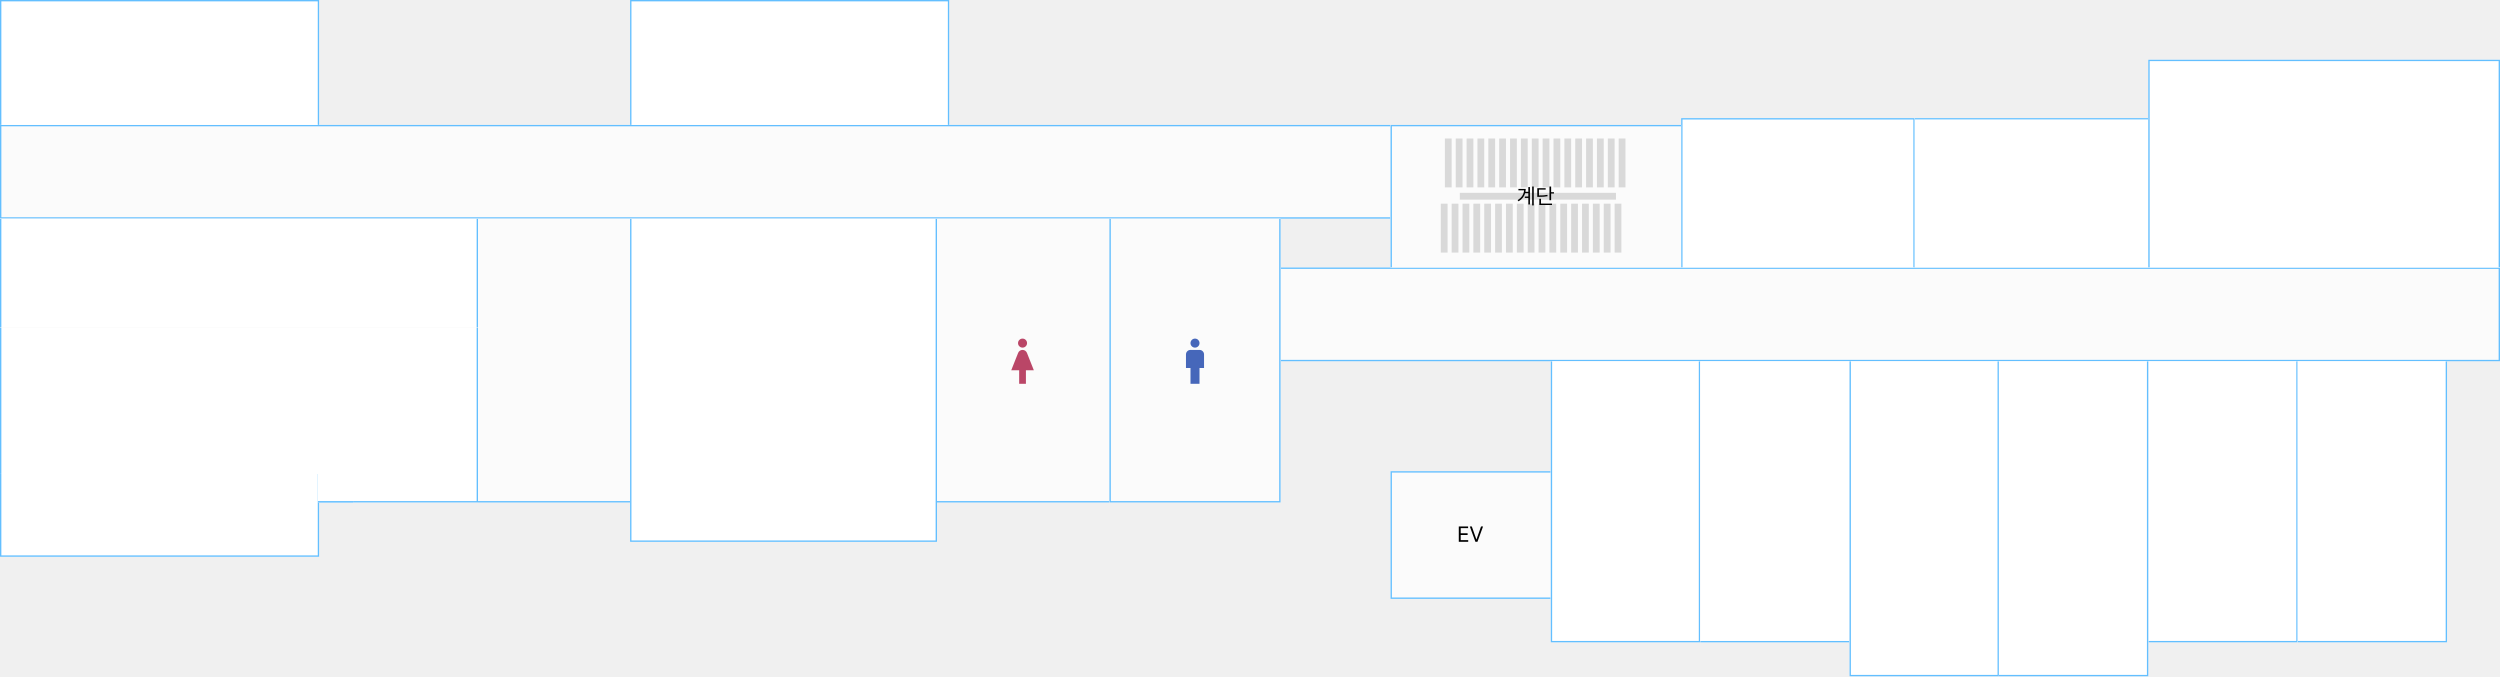
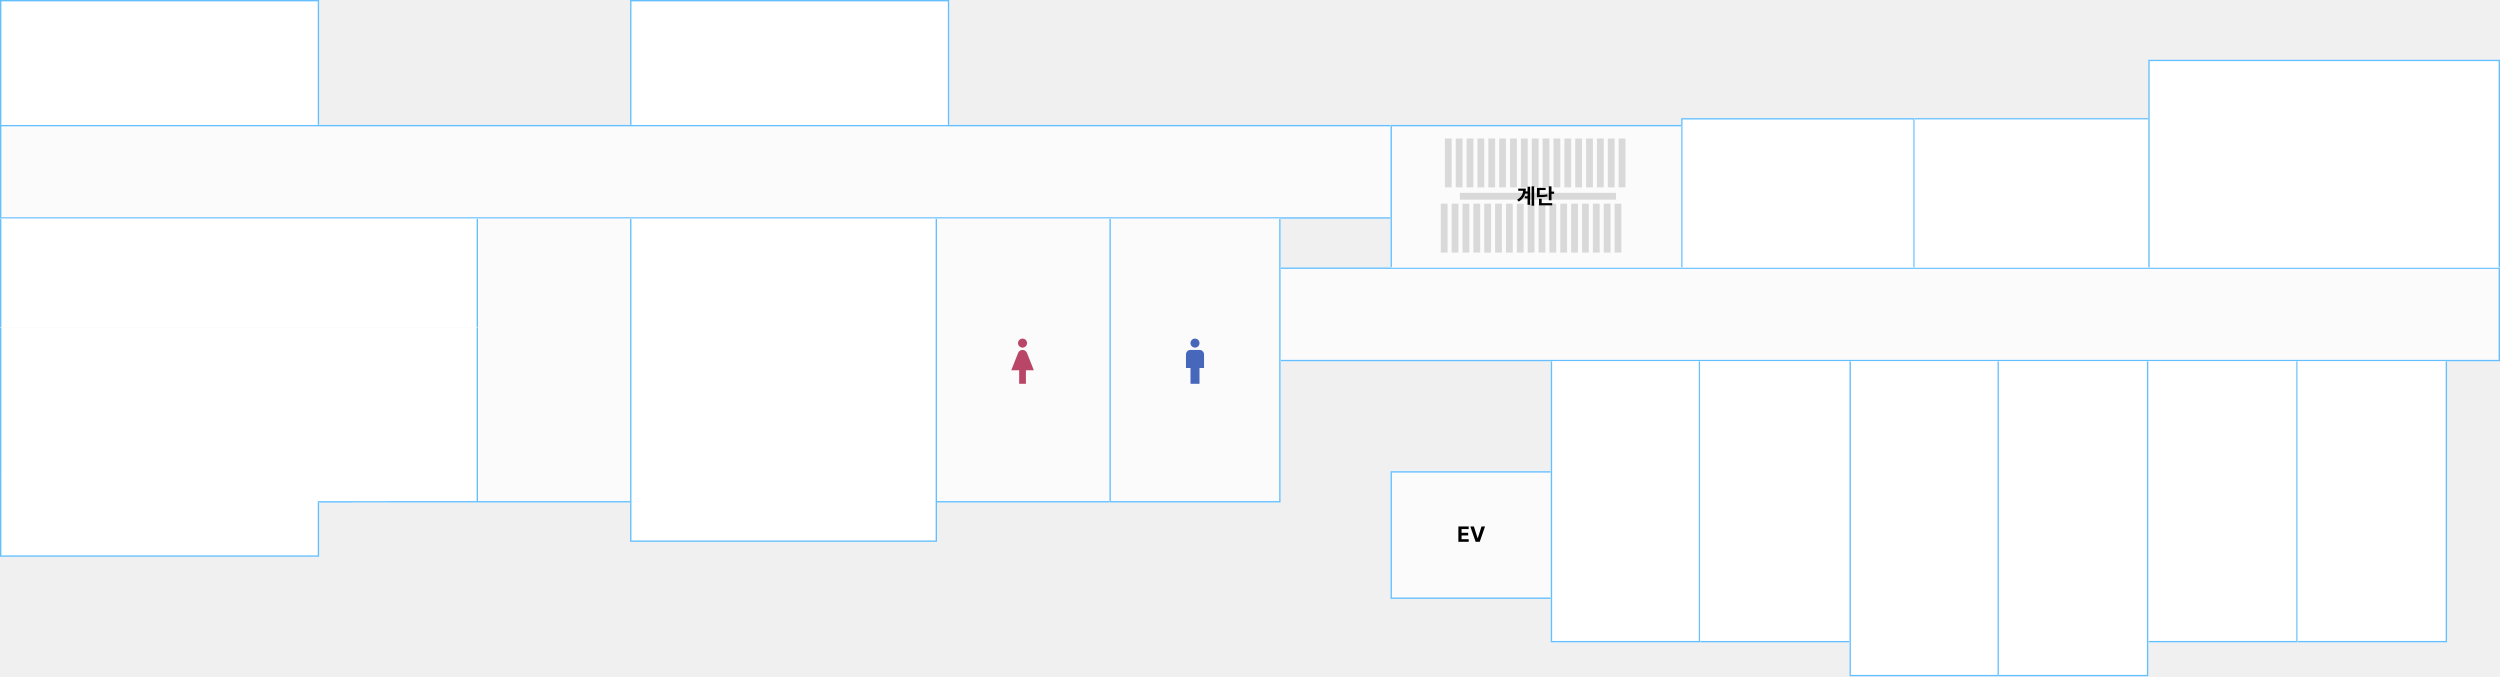
<svg xmlns="http://www.w3.org/2000/svg" width="1841" height="498" viewBox="0 0 1841 498" fill="none">
  <mask id="path-1-inside-1_7441_1148" fill="white">
    <path d="M0 92H1024V161H0V92Z" />
  </mask>
  <path d="M0 92H1024V161H0V92Z" fill="#FBFBFB" />
  <path d="M0 92V91H-1V92H0ZM0 161H-1V162H0V161ZM0 93H1024V91H0V93ZM1024 160H0V162H1024V160ZM1 161V92H-1V161H1Z" fill="#63BFFF" mask="url(#path-1-inside-1_7441_1148)" />
  <mask id="path-3-inside-2_7441_1148" fill="white">
    <path d="M943 197H1841V266H943V197Z" />
  </mask>
  <path d="M943 197H1841V266H943V197Z" fill="#FBFBFB" />
  <path d="M1841 197H1842V196H1841V197ZM1841 266V267H1842V266H1841ZM943 198H1841V196H943V198ZM1840 197V266H1842V197H1840ZM1841 265H943V267H1841V265Z" fill="#63BFFF" mask="url(#path-3-inside-2_7441_1148)" />
  <mask id="path-5-inside-3_7441_1148" fill="white">
    <path d="M0 0H235V92H0V0Z" />
  </mask>
  <path d="M0 0H235V92H0V0Z" fill="white" />
  <path d="M0 0V-1H-1V0H0ZM235 0H236V-1H235V0ZM0 1H235V-1H0V1ZM234 0V92H236V0H234ZM1 92V0H-1V92H1Z" fill="#63BFFF" mask="url(#path-5-inside-3_7441_1148)" />
  <mask id="path-7-inside-4_7441_1148" fill="white">
    <path d="M464 0H699V92H464V0Z" />
  </mask>
  <path d="M464 0H699V92H464V0Z" fill="white" />
  <path d="M464 0V-1H463V0H464ZM699 0H700V-1H699V0ZM464 1H699V-1H464V1ZM698 0V92H700V0H698ZM465 92V0H463V92H465Z" fill="#63BFFF" mask="url(#path-7-inside-4_7441_1148)" />
  <mask id="path-9-inside-5_7441_1148" fill="white">
    <path d="M352 370V161H464V370H352Z" />
  </mask>
  <path d="M352 370V161H464V370H352Z" fill="#FBFBFB" />
  <path d="M464 369H352V371H464V369Z" fill="#63BFFF" mask="url(#path-9-inside-5_7441_1148)" />
  <mask id="path-11-inside-6_7441_1148" fill="white">
    <path d="M464 399V161H690V399H464Z" />
  </mask>
  <path d="M464 399V161H690V399H464Z" fill="white" />
  <path d="M464 399H463V400H464V399ZM690 399V400H691V399H690ZM465 399V161H463V399H465ZM689 161V399H691V161H689ZM690 398H464V400H690V398Z" fill="#63BFFF" mask="url(#path-11-inside-6_7441_1148)" />
  <mask id="path-13-inside-7_7441_1148" fill="white">
    <path d="M690 370V161H817V370H690Z" />
  </mask>
  <path d="M690 370V161H817V370H690Z" fill="#FBFBFB" />
  <path d="M817 369H690V371H817V369Z" fill="#63BFFF" mask="url(#path-13-inside-7_7441_1148)" />
  <mask id="path-15-inside-8_7441_1148" fill="white">
    <path d="M817 370V161H943V370H817Z" />
  </mask>
  <path d="M817 370V161H943V370H817Z" fill="#FBFBFB" />
  <path d="M817 370H816V371H817V370ZM943 370V371H944V370H943ZM818 370V161H816V370H818ZM942 161V370H944V161H942ZM943 369H817V371H943V369Z" fill="#63BFFF" mask="url(#path-15-inside-8_7441_1148)" />
  <mask id="path-17-inside-9_7441_1148" fill="white">
    <path d="M1024 441V347H1142V441H1024Z" />
  </mask>
  <path d="M1024 441V347H1142V441H1024Z" fill="#FBFBFB" />
  <path d="M1024 441H1023V442H1024V441ZM1024 347V346H1023V347H1024ZM1025 441V347H1023V441H1025ZM1024 348H1142V346H1024V348ZM1142 440H1024V442H1142V440Z" fill="#63BFFF" mask="url(#path-17-inside-9_7441_1148)" />
  <mask id="path-19-inside-10_7441_1148" fill="white">
    <path d="M0 161H352V241H0V161Z" />
  </mask>
  <path d="M0 161H352V241H0V161Z" fill="white" />
  <path d="M351 161V241H353V161H351ZM1 241V161H-1V241H1Z" fill="#63BFFF" mask="url(#path-19-inside-10_7441_1148)" />
  <mask id="path-21-inside-11_7441_1148" fill="white">
    <path d="M0 241H352V370H0V241Z" />
  </mask>
  <path d="M0 241H352V370H0V241Z" fill="white" />
  <path d="M352 370V371H353V370H352ZM0 370H-1V371H0V370ZM351 241V370H353V241H351ZM352 369H0V371H352V369ZM1 370V241H-1V370H1Z" fill="#63BFFF" mask="url(#path-21-inside-11_7441_1148)" />
  <mask id="path-23-inside-12_7441_1148" fill="white">
    <path d="M0 349H235V410H0V349Z" />
  </mask>
  <path d="M0 349H235V410H0V349Z" fill="white" />
  <path d="M235 410V411H236V410H235ZM0 410H-1V411H0V410ZM234 349V410H236V349H234ZM235 409H0V411H235V409ZM1 410V349H-1V410H1Z" fill="#63BFFF" mask="url(#path-23-inside-12_7441_1148)" />
  <mask id="path-25-inside-13_7441_1148" fill="white">
    <path d="M234 349H260V370H234V349Z" />
  </mask>
  <path d="M234 349H260V370H234V349Z" fill="white" />
  <path d="M260 369H234V371H260V369Z" fill="#63BFFF" mask="url(#path-25-inside-13_7441_1148)" />
-   <path d="M1074.25 387.688H1081.11V388.938H1075.66V392.719H1080.75V393.953H1075.66V397.75H1081.19V399H1074.25V387.688ZM1087.17 397.172H1087.3L1090.64 387.688H1092.12L1087.98 399H1086.5L1082.36 387.688H1083.84L1087.17 397.172Z" fill="black" />
-   <mask id="path-28-inside-14_7441_1148" fill="white">
+   <rect x="185" y="269" width="100" height="100" fill="white" />
+   <path d="M1073.95 387.688H1081.55V389.625H1076.3V392.375H1081.16V394.312H1076.3V397.062H1081.56V399H1073.95V387.688ZM1088.11 396.312H1088.22L1090.98 387.688H1093.58L1089.67 399H1086.66L1082.73 387.688H1085.36L1088.11 396.312Z" fill="black" />
+   <mask id="path-29-inside-14_7441_1148" fill="white">
    <path d="M1142 473V266H1252V473H1142Z" />
  </mask>
  <path d="M1142 473V266H1252V473H1142Z" fill="white" />
-   <path d="M1142 473H1141V474H1142V473ZM1252 473V474H1253V473H1252ZM1143 473V266H1141V473H1143ZM1251 266V473H1253V266H1251ZM1252 472H1142V474H1252V472Z" fill="#63BFFF" mask="url(#path-28-inside-14_7441_1148)" />
-   <mask id="path-30-inside-15_7441_1148" fill="white">
+   <path d="M1142 473H1141V474H1142V473ZM1252 473V474H1253V473H1252ZM1143 473V266H1141V473H1143ZM1251 266V473H1253V266H1251ZM1252 472H1142V474H1252V472Z" fill="#63BFFF" mask="url(#path-29-inside-14_7441_1148)" />
+   <mask id="path-31-inside-15_7441_1148" fill="white">
    <path d="M1238 87L1410 87V197H1238V87Z" />
  </mask>
  <path d="M1238 87L1410 87V197H1238V87Z" fill="white" />
-   <path d="M1238 87V86H1237V87H1238ZM1410 87H1411V86H1410V87ZM1238 88L1410 88V86L1238 86V88ZM1409 87V197H1411V87H1409ZM1239 197V87H1237V197H1239Z" fill="#63BFFF" mask="url(#path-30-inside-15_7441_1148)" />
-   <mask id="path-32-inside-16_7441_1148" fill="white">
+   <path d="M1238 87V86H1237V87H1238ZM1410 87H1411V86H1410V87ZM1238 88L1410 88V86L1238 86V88ZM1409 87V197H1411V87H1409ZM1239 197V87H1237V197H1239Z" fill="#63BFFF" mask="url(#path-31-inside-15_7441_1148)" />
+   <mask id="path-33-inside-16_7441_1148" fill="white">
    <path d="M1410 87L1582 87V197H1410V87Z" />
  </mask>
  <path d="M1410 87L1582 87V197H1410V87Z" fill="white" />
-   <path d="M1410 88L1582 88V86L1410 86V88Z" fill="#63BFFF" mask="url(#path-32-inside-16_7441_1148)" />
-   <mask id="path-34-inside-17_7441_1148" fill="white">
+   <path d="M1410 88L1582 88V86L1410 86V88Z" fill="#63BFFF" mask="url(#path-33-inside-16_7441_1148)" />
+   <mask id="path-35-inside-17_7441_1148" fill="white">
    <path d="M1582 44L1841 44V197L1582 197V44Z" />
  </mask>
  <path d="M1582 44L1841 44V197L1582 197V44Z" fill="white" />
-   <path d="M1582 44V43H1581V44H1582ZM1841 44H1842V43H1841V44ZM1582 45L1841 45V43L1582 43V45ZM1840 44V197H1842V44H1840ZM1583 197V44H1581V197H1583Z" fill="#63BFFF" mask="url(#path-34-inside-17_7441_1148)" />
-   <mask id="path-36-inside-18_7441_1148" fill="white">
+   <path d="M1582 44V43H1581V44H1582ZM1841 44H1842V43H1841V44ZM1582 45L1841 45V43L1582 43V45ZM1840 44V197H1842V44H1840ZM1583 197V44H1581V197H1583Z" fill="#63BFFF" mask="url(#path-35-inside-17_7441_1148)" />
+   <mask id="path-37-inside-18_7441_1148" fill="white">
    <path d="M1252 473V266H1362V473H1252Z" />
  </mask>
  <path d="M1252 473V266H1362V473H1252Z" fill="white" />
-   <path d="M1362 472H1252V474H1362V472Z" fill="#63BFFF" mask="url(#path-36-inside-18_7441_1148)" />
-   <mask id="path-38-inside-19_7441_1148" fill="white">
+   <path d="M1362 472H1252V474H1362V472Z" fill="#63BFFF" mask="url(#path-37-inside-18_7441_1148)" />
+   <mask id="path-39-inside-19_7441_1148" fill="white">
    <path d="M1582 473V266H1692V473H1582Z" />
  </mask>
  <path d="M1582 473V266H1692V473H1582Z" fill="white" />
-   <path d="M1692 473V474H1693V473H1692ZM1691 266V473H1693V266H1691ZM1692 472H1582V474H1692V472Z" fill="#63BFFF" mask="url(#path-38-inside-19_7441_1148)" />
-   <mask id="path-40-inside-20_7441_1148" fill="white">
+   <path d="M1692 473V474H1693V473H1692ZM1691 266V473H1693V266H1691ZM1692 472H1582V474H1692V472Z" fill="#63BFFF" mask="url(#path-39-inside-19_7441_1148)" />
+   <mask id="path-41-inside-20_7441_1148" fill="white">
    <path d="M1692 473V266H1802V473H1692Z" />
  </mask>
  <path d="M1692 473V266H1802V473H1692Z" fill="white" />
-   <path d="M1802 473V474H1803V473H1802ZM1801 266V473H1803V266H1801ZM1802 472H1692V474H1802V472Z" fill="#63BFFF" mask="url(#path-40-inside-20_7441_1148)" />
-   <mask id="path-42-inside-21_7441_1148" fill="white">
+   <path d="M1802 473V474H1803V473H1802ZM1801 266V473H1803V266H1801ZM1802 472H1692V474H1802V472Z" fill="#63BFFF" mask="url(#path-41-inside-20_7441_1148)" />
+   <mask id="path-43-inside-21_7441_1148" fill="white">
    <path d="M1362 498V266H1472V498H1362Z" />
  </mask>
  <path d="M1362 498V266H1472V498H1362Z" fill="white" />
-   <path d="M1362 498H1361V499H1362V498ZM1472 498V499H1473V498H1472ZM1363 498V266H1361V498H1363ZM1471 266V498H1473V266H1471ZM1472 497H1362V499H1472V497Z" fill="#63BFFF" mask="url(#path-42-inside-21_7441_1148)" />
-   <mask id="path-44-inside-22_7441_1148" fill="white">
+   <path d="M1362 498H1361V499H1362V498ZM1472 498V499H1473V498H1472ZM1363 498V266H1361V498H1363ZM1471 266V498H1473V266H1471ZM1472 497H1362V499H1472V497Z" fill="#63BFFF" mask="url(#path-43-inside-21_7441_1148)" />
+   <mask id="path-45-inside-22_7441_1148" fill="white">
    <path d="M1472 498V266H1582V498H1472Z" />
  </mask>
  <path d="M1472 498V266H1582V498H1472Z" fill="white" />
-   <path d="M1582 498V499H1583V498H1582ZM1581 266V498H1583V266H1581ZM1582 497H1472V499H1582V497Z" fill="#63BFFF" mask="url(#path-44-inside-22_7441_1148)" />
+   <path d="M1582 498V499H1583V498H1582ZM1581 266V498H1583V266H1581ZM1582 497H1472V499H1582V497Z" fill="#63BFFF" mask="url(#path-45-inside-22_7441_1148)" />
  <path d="M756.238 259.838L761.315 272.654H755.5H755.487V272.667V282.654H750.512V272.667V272.654H750.5H744.685L749.761 259.838C749.762 259.838 749.762 259.838 749.762 259.838C750.038 259.174 750.467 258.648 751.049 258.261C751.63 257.873 752.28 257.679 753 257.679C753.72 257.679 754.37 257.873 754.951 258.261C755.533 258.648 755.962 259.174 756.238 259.838C756.238 259.838 756.238 259.838 756.238 259.838ZM753 255.988C752.087 255.988 751.305 255.663 750.655 255.012C750.004 254.362 749.679 253.58 749.679 252.667C749.679 251.754 750.004 250.972 750.655 250.322C751.305 249.671 752.087 249.346 753 249.346C753.913 249.346 754.695 249.671 755.345 250.322C755.996 250.972 756.321 251.754 756.321 252.667C756.321 253.58 755.996 254.362 755.345 255.012C754.695 255.663 753.913 255.988 753 255.988Z" fill="#BA4667" stroke="#CBCBCB" stroke-width="0.025" />
  <path d="M883.321 271V282.654H876.679V271V270.988H876.667H873.346V261C873.346 260.087 873.671 259.305 874.321 258.655C874.972 258.004 875.753 257.679 876.667 257.679H883.333C884.247 257.679 885.028 258.004 885.679 258.655C886.329 259.305 886.654 260.087 886.654 261V270.988H883.333H883.321V271ZM880 255.988C879.087 255.988 878.305 255.663 877.655 255.012C877.004 254.362 876.679 253.58 876.679 252.667C876.679 251.754 877.004 250.972 877.655 250.322C878.305 249.671 879.087 249.346 880 249.346C880.913 249.346 881.695 249.671 882.345 250.322C882.996 250.972 883.321 251.754 883.321 252.667C883.321 253.58 882.996 254.362 882.345 255.012C881.695 255.663 880.913 255.988 880 255.988Z" fill="#4667BA" stroke="#CBCBCB" stroke-width="0.025" />
-   <mask id="path-48-inside-23_7441_1148" fill="white">
+   <mask id="path-49-inside-23_7441_1148" fill="white">
    <path d="M1024 92H1238V197H1024V92Z" />
  </mask>
  <path d="M1024 92H1238V197H1024V92Z" fill="#FBFBFB" />
-   <path d="M1024 92V91H1023V92H1024ZM1024 93H1238V91H1024V93ZM1025 197V92H1023V197H1025Z" fill="#63BFFF" mask="url(#path-48-inside-23_7441_1148)" />
+   <path d="M1024 92V91H1023V92H1024ZM1024 93H1238V91H1024V93ZM1025 197V92H1023V197H1025Z" fill="#63BFFF" mask="url(#path-49-inside-23_7441_1148)" />
  <rect x="1075" y="142" width="115" height="5" fill="#D9D9D9" />
  <rect x="1064" y="102" width="5" height="36" fill="#D9D9D9" />
  <rect x="1072" y="102" width="5" height="36" fill="#D9D9D9" />
  <rect x="1080" y="102" width="5" height="36" fill="#D9D9D9" />
  <rect x="1088" y="102" width="5" height="36" fill="#D9D9D9" />
  <rect x="1096" y="102" width="5" height="36" fill="#D9D9D9" />
  <rect x="1104" y="102" width="5" height="36" fill="#D9D9D9" />
  <rect x="1112" y="102" width="5" height="36" fill="#D9D9D9" />
  <rect x="1120" y="102" width="5" height="36" fill="#D9D9D9" />
  <rect x="1128" y="102" width="5" height="36" fill="#D9D9D9" />
  <rect x="1136" y="102" width="5" height="36" fill="#D9D9D9" />
  <rect x="1144" y="102" width="5" height="36" fill="#D9D9D9" />
  <rect x="1152" y="102" width="5" height="36" fill="#D9D9D9" />
  <rect x="1160" y="102" width="5" height="36" fill="#D9D9D9" />
  <rect x="1168" y="102" width="5" height="36" fill="#D9D9D9" />
  <rect x="1176" y="102" width="5" height="36" fill="#D9D9D9" />
  <rect x="1184" y="102" width="5" height="36" fill="#D9D9D9" />
  <rect x="1192" y="102" width="5" height="36" fill="#D9D9D9" />
  <rect x="1061" y="150" width="5" height="36" fill="#D9D9D9" />
  <rect x="1069" y="150" width="5" height="36" fill="#D9D9D9" />
  <rect x="1077" y="150" width="5" height="36" fill="#D9D9D9" />
  <rect x="1085" y="150" width="5" height="36" fill="#D9D9D9" />
  <rect x="1093" y="150" width="5" height="36" fill="#D9D9D9" />
  <rect x="1101" y="150" width="5" height="36" fill="#D9D9D9" />
  <rect x="1109" y="150" width="5" height="36" fill="#D9D9D9" />
  <rect x="1117" y="150" width="5" height="36" fill="#D9D9D9" />
  <rect x="1125" y="150" width="5" height="36" fill="#D9D9D9" />
  <rect x="1133" y="150" width="5" height="36" fill="#D9D9D9" />
  <rect x="1141" y="150" width="5" height="36" fill="#D9D9D9" />
  <rect x="1149" y="150" width="5" height="36" fill="#D9D9D9" />
  <rect x="1157" y="150" width="5" height="36" fill="#D9D9D9" />
  <rect x="1165" y="150" width="5" height="36" fill="#D9D9D9" />
  <rect x="1173" y="150" width="5" height="36" fill="#D9D9D9" />
  <rect x="1181" y="150" width="5" height="36" fill="#D9D9D9" />
  <rect x="1189" y="150" width="5" height="36" fill="#D9D9D9" />
-   <path d="M1129.45 137.381V151.271H1128.28V137.381H1129.45ZM1117.55 147.381C1120.57 145.591 1122.08 143.083 1122.33 140.177H1118.17V139.149H1123.54C1123.54 139.862 1123.48 140.564 1123.35 141.249H1125.46V137.757H1126.65V150.564H1125.46V145.746H1122.89V144.729H1125.46V142.265H1123.12C1122.44 144.619 1120.92 146.696 1118.29 148.265L1117.55 147.381ZM1142.25 137.37V141.514H1144.35V142.541H1142.25V147.436H1141.03V137.37H1142.25ZM1132.05 144.961V138.586H1138.23V139.602H1133.27V143.934C1136.05 143.945 1137.65 143.862 1139.5 143.481L1139.66 144.497C1137.7 144.873 1136.04 144.972 1133.13 144.961H1132.05ZM1133.56 150.961V146.42H1134.77V149.945H1142.89V150.961H1133.56Z" fill="black" />
+   <path d="M1129.75 151.438H1127.88V137.219H1129.75V151.438ZM1126.78 150.812H1124.89V146.125H1122.88V144.516H1124.89V142.578H1123.14C1122.8 143.792 1122.24 144.888 1121.47 145.867C1120.7 146.846 1119.67 147.719 1118.38 148.484L1117.2 147.078C1118.62 146.245 1119.67 145.299 1120.37 144.242C1121.07 143.18 1121.48 141.938 1121.62 140.516H1118.03V138.906H1123.61C1123.61 139.599 1123.57 140.286 1123.48 140.969H1124.89V137.531H1126.78V150.812ZM1142.53 141.094H1144.45V142.734H1142.53V147.5H1140.53V137.219H1142.53V141.094ZM1138.22 139.953H1133.8V143.547C1135.15 143.536 1136.22 143.503 1137.02 143.445C1137.83 143.388 1138.61 143.276 1139.38 143.109L1139.58 144.703C1138.72 144.885 1137.82 145.008 1136.88 145.07C1135.95 145.128 1134.65 145.156 1133 145.156H1131.8V138.359H1138.22V139.953ZM1143.05 151.188H1133.31V146.406H1135.3V149.594H1143.05V151.188Z" fill="black" />
</svg>
